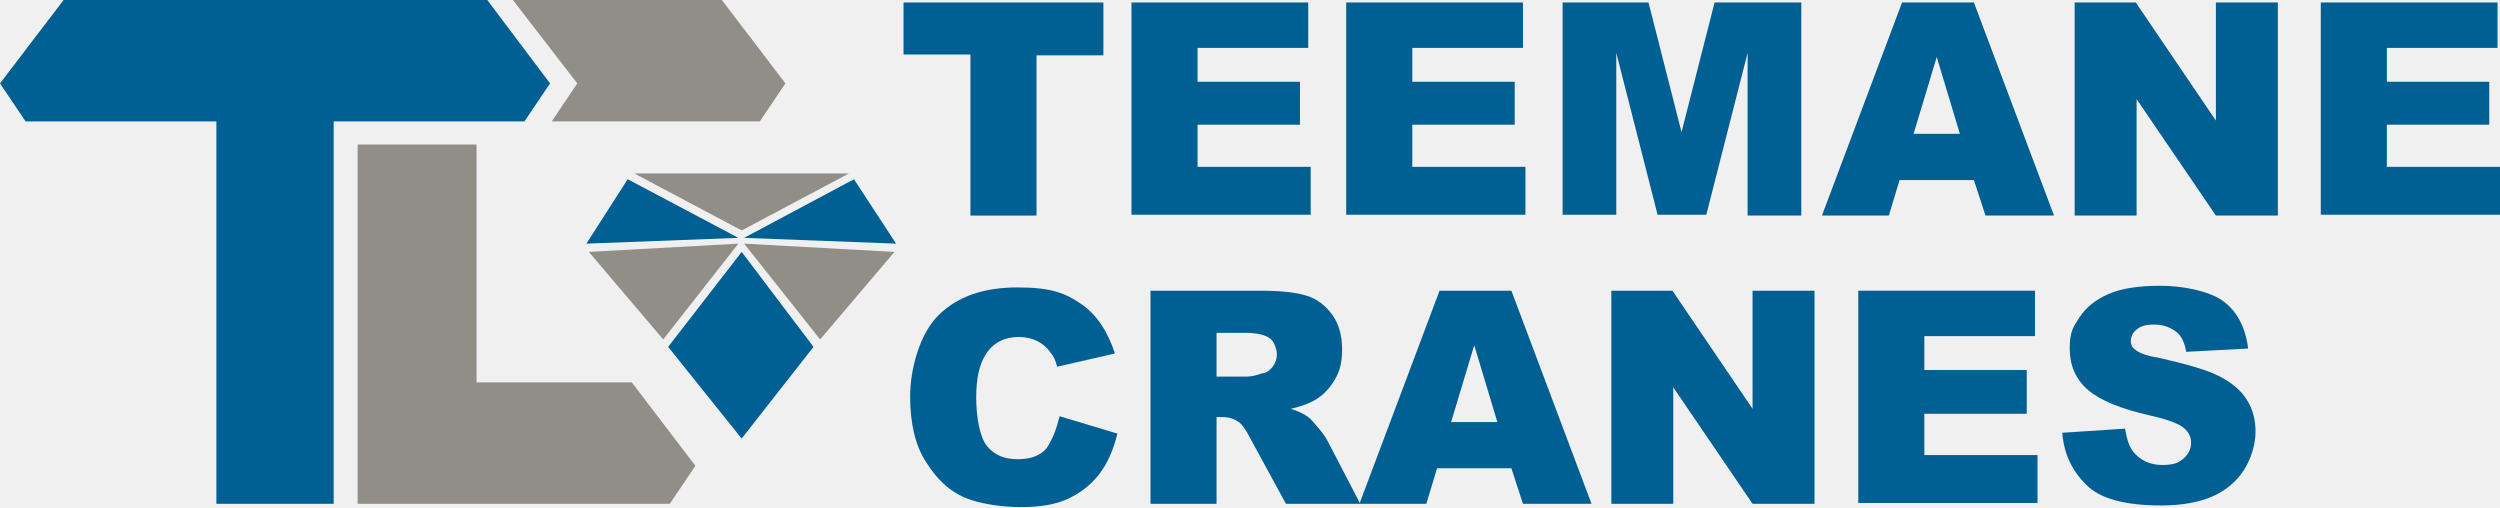
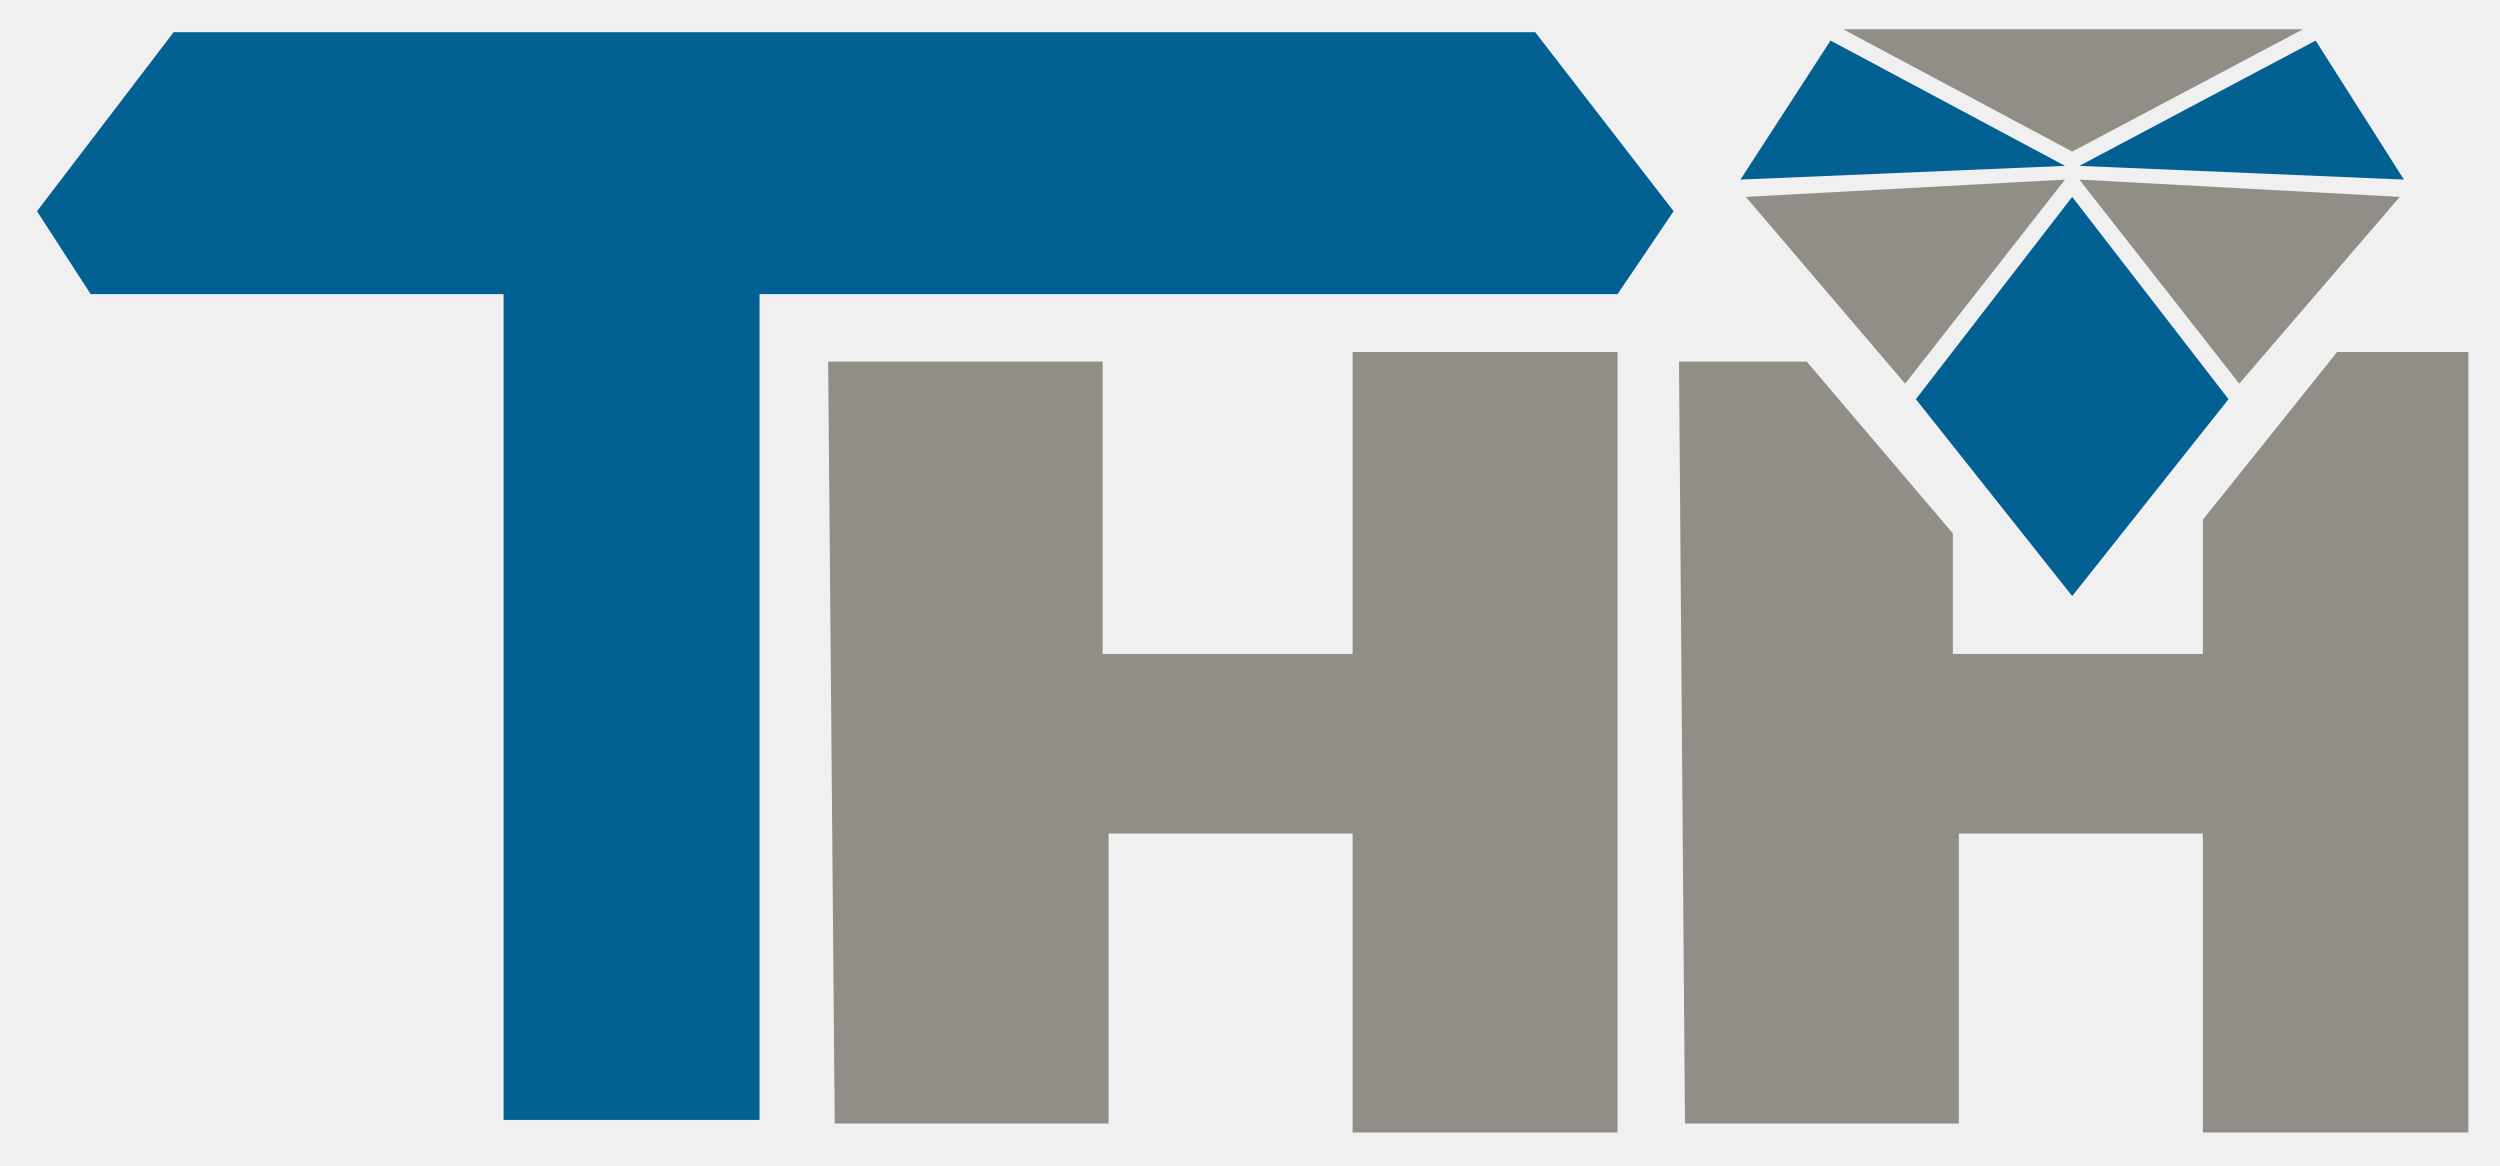
- <svg xmlns="http://www.w3.org/2000/svg" id="Layer_2" data-name="Layer 2" viewBox="0 0 302.7 61.4">
+ <svg xmlns="http://www.w3.org/2000/svg" id="Layer_1" viewBox="0 0 419 195.3">
  <defs>
-     <style>
-       .cls-1 {
-         fill: #918e88;
-       }
- 
-       .cls-2 {
-         fill: #918e88;
-       }
- 
-       .cls-3 {
-         fill: #006094;
-       }
- 
-       .cls-4 {
-         fill: #006094;
-       }
-     </style>
+     <style>      .st0 {        fill: #026093;      }      .st1 {        fill: #918e88;      }      @media (prefers-color-scheme: dark) {        .st1 {          fill: #ffffff;        }      }    </style>
  </defs>
-   <g id="Layer_1-2" data-name="Layer 1">
-     <g>
-       <g>
-         <g>
-           <polygon class="cls-4" points="108.5 29.5 103.4 21.7 90.1 28.8 108.5 29.5" />
-           <polygon class="cls-2" points="99.3 41.1 108.3 30.5 90.1 29.5 99.3 41.1" />
-           <polygon class="cls-1" points="76.8 21 89.8 27.9 102.8 21 76.8 21" />
-           <polygon class="cls-4" points="71 29.5 76 21.7 89.4 28.8 71 29.5" />
-           <polygon class="cls-2" points="80.3 41.1 71.3 30.5 89.4 29.5 80.3 41.1" />
-           <polygon class="cls-4" points="89.8 30.5 80.9 42 89.8 53.1 98.5 42 89.8 30.5" />
-         </g>
-         <g>
-           <polygon class="cls-4" points="59 0 33.4 0 7.7 0 0 10.1 3.1 14.7 26.2 14.7 26.2 61 33.4 61 40.4 61 40.4 14.7 63.5 14.7 66.6 10.1 59 0" />
-           <polygon class="cls-1" points="87.4 0 87.4 0 72.5 0 62.1 0 69.9 10.1 66.8 14.7 72.5 14.7 87.4 14.7 92 14.7 95.1 10.1 87.4 0" />
-           <path class="cls-1" d="M76.5,46.3h-18.8v-28.8h-14.4v43.5h37.8l3.1-4.6s-7.7-10.1-7.7-10.1Z" />
-         </g>
-       </g>
-       <g>
-         <path class="cls-3" d="M109.4.3h24.2v6.4h-8.1v19.4h-8V6.6h-8.1V.3Z" />
-         <path class="cls-3" d="M137.1.3h21.3v5.5h-13.4v4.1h12.4v5.2h-12.4v5.1h13.7v5.8h-21.7V.3h.1Z" />
-         <path class="cls-3" d="M163.1.3h21.3v5.5h-13.4v4.1h12.4v5.2h-12.4v5.1h13.7v5.8h-21.7V.3h.1Z" />
-         <path class="cls-3" d="M189.1.3h10.5l4,15.7,4-15.7h10.5v25.8h-6.5V6.4l-5,19.6h-5.9l-5-19.6v19.6h-6.5V.3h-.1Z" />
-         <path class="cls-3" d="M239,21.8h-9l-1.3,4.3h-8.1L230.3.3h8.7l9.7,25.8h-8.3l-1.4-4.3h0ZM237.3,16.2l-2.8-9.3-2.8,9.3h5.6Z" />
-         <path class="cls-3" d="M251.2.3h7.4l9.7,14.3V.3h7.5v25.8h-7.5l-9.6-14.1v14.1h-7.5V.3Z" />
-         <path class="cls-3" d="M281.1.3h21.3v5.5h-13.4v4.1h12.4v5.2h-12.4v5.1h13.7v5.8h-21.7V.3h.1Z" />
-       </g>
-       <g>
-         <path class="cls-3" d="M128.3,50.4l7,2.1c-.5,2-1.2,3.6-2.2,4.9s-2.3,2.3-3.8,3-3.4,1-5.7,1-5.1-.4-6.9-1.2-3.3-2.2-4.6-4.3c-1.3-2-1.9-4.7-1.9-7.9s1.1-7.5,3.4-9.8,5.5-3.4,9.6-3.4,5.8.7,7.7,2,3.2,3.3,4.1,6l-7,1.6c-.2-.8-.5-1.4-.8-1.7-.4-.6-1-1.1-1.6-1.4s-1.4-.5-2.2-.5c-1.8,0-3.2.7-4.1,2.2-.7,1.1-1.1,2.8-1.1,5.1s.4,4.8,1.3,5.9c.9,1.1,2.1,1.6,3.7,1.6s2.7-.4,3.5-1.3c.7-1,1.2-2.3,1.6-3.9h0Z" />
-         <path class="cls-3" d="M139.3,61v-25.8h13.3c2.5,0,4.3.2,5.6.6s2.3,1.2,3.1,2.3,1.2,2.5,1.2,4.2-.3,2.7-.9,3.7c-.6,1-1.4,1.9-2.5,2.5-.7.4-1.6.7-2.8,1,.9.3,1.6.6,2.1,1,.3.2.7.7,1.3,1.4s.9,1.2,1.1,1.6l3.9,7.5h-9l-4.3-7.9c-.5-1-1-1.7-1.4-2-.6-.4-1.2-.6-2-.6h-.7v10.5h-8ZM147.3,45.6h3.4c.4,0,1.1,0,2.1-.4.5,0,1-.4,1.3-.8s.5-.9.5-1.5-.3-1.5-.8-1.9-1.5-.7-3-.7h-3.5v5.3Z" />
-         <path class="cls-3" d="M183,56.7h-9l-1.3,4.3h-8.1l9.7-25.8h8.7l9.7,25.8h-8.3l-1.4-4.3h0ZM181.3,51.1l-2.8-9.3-2.8,9.3h5.6Z" />
-         <path class="cls-3" d="M195.1,35.2h7.4l9.7,14.3v-14.3h7.5v25.8h-7.5l-9.6-14.1v14.1h-7.5v-25.8h0Z" />
-         <path class="cls-3" d="M225.1,35.2h21.3v5.5h-13.4v4.1h12.4v5.3h-12.4v5h13.7v5.8h-21.7v-25.7h.1Z" />
-         <path class="cls-3" d="M249.7,52.4l7.6-.5c.2,1.2.5,2.2,1,2.8.8,1,2,1.6,3.5,1.6s2-.3,2.6-.8.9-1.2.9-1.9-.3-1.3-.9-1.8-1.9-1-4.1-1.5c-3.5-.8-6-1.8-7.5-3.1s-2.2-3-2.2-5,.4-2.6,1.2-3.8,1.9-2.1,3.5-2.8,3.7-1,6.3-1,5.8.6,7.5,1.8,2.8,3.2,3.1,5.8l-7.5.4c-.2-1.2-.6-2-1.3-2.5s-1.5-.8-2.6-.8-1.6.2-2.1.6-.7.9-.7,1.4.2.8.6,1.1,1.3.7,2.7.9c3.5.8,6,1.5,7.5,2.3s2.6,1.7,3.3,2.9c.7,1.1,1,2.4,1,3.8s-.5,3.2-1.4,4.6-2.2,2.5-3.8,3.2c-1.6.7-3.7,1.1-6.2,1.1-4.4,0-7.4-.8-9.1-2.5s-2.7-3.7-2.9-6.3Z" />
-       </g>
-     </g>
+   <g>
+     <polygon class="st0" points="402.9 30.1 388.1 6.8 348.5 27.8 402.9 30.1" />
+     <polygon class="st0" points="291.7 30.1 306.8 6.8 346.1 27.8 291.7 30.1" />
+     <polygon class="st0" points="347.3 33 321.1 66.9 347.3 99.9 373.5 66.9 347.3 33" />
  </g>
+   <polygon class="st0" points="257.3 5.4 105.7 5.4 29.1 5.4 6.2 35.4 15.2 49.3 84.4 49.3 84.4 187.7 105.7 187.7 127.3 187.7 127.3 49.3 271.1 49.3 280.5 35.4 257.3 5.4" />
+   <polygon class="st1" points="139.9 188.3 185.8 188.3 185.8 139.7 226.7 139.7 226.7 189.8 271.1 189.8 271.1 59 226.7 59 226.7 109.6 184.8 109.6 184.8 60.6 138.8 60.6 139.9 188.3" />
+   <polygon class="st1" points="282.4 188.3 328.3 188.3 328.3 139.7 369.2 139.7 369.2 189.8 413.7 189.8 413.7 59 391.7 59 369.2 87.1 369.2 109.6 327.3 109.6 327.3 89.4 302.8 60.6 281.4 60.6 282.4 188.3" />
+   <polygon class="st1" points="375.3 64.3 402.2 33 348.5 30.1 375.3 64.3" />
+   <polygon class="st1" points="308.9 4.9 347.3 25.4 386 4.9 308.9 4.9" />
+   <polygon class="st1" points="319.3 64.3 292.6 33 346.1 30.1 319.3 64.3" />
</svg>
